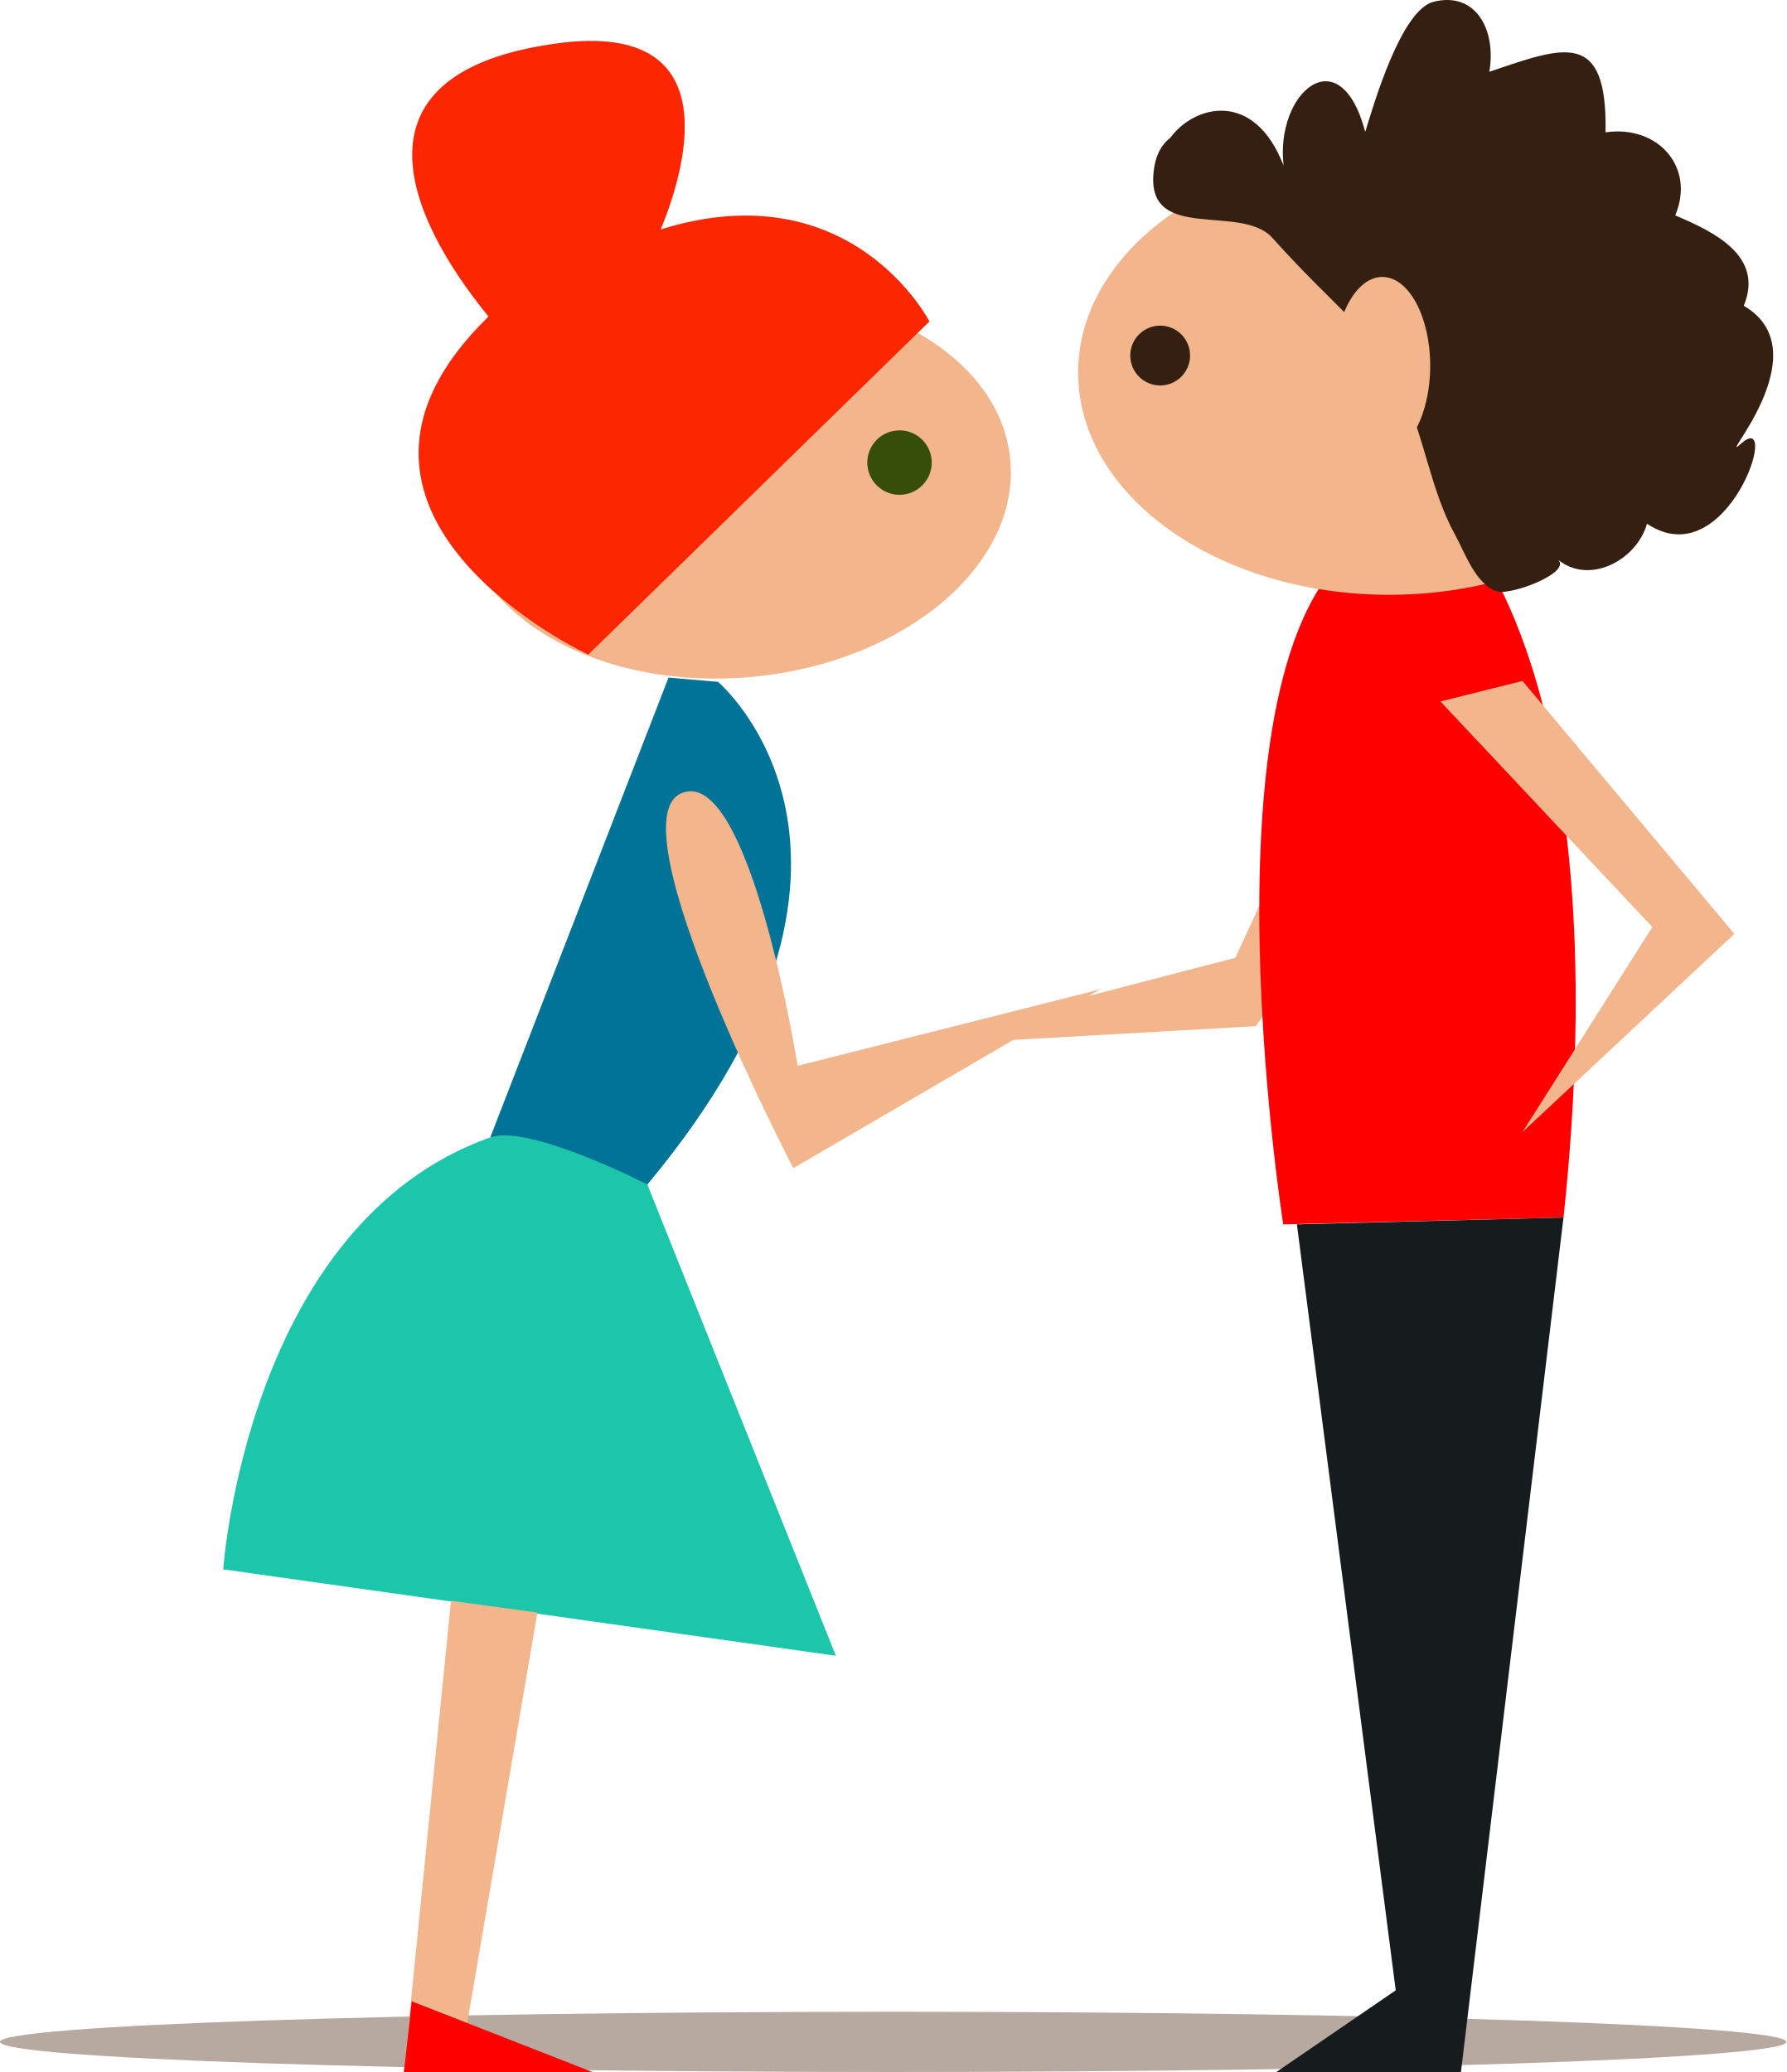
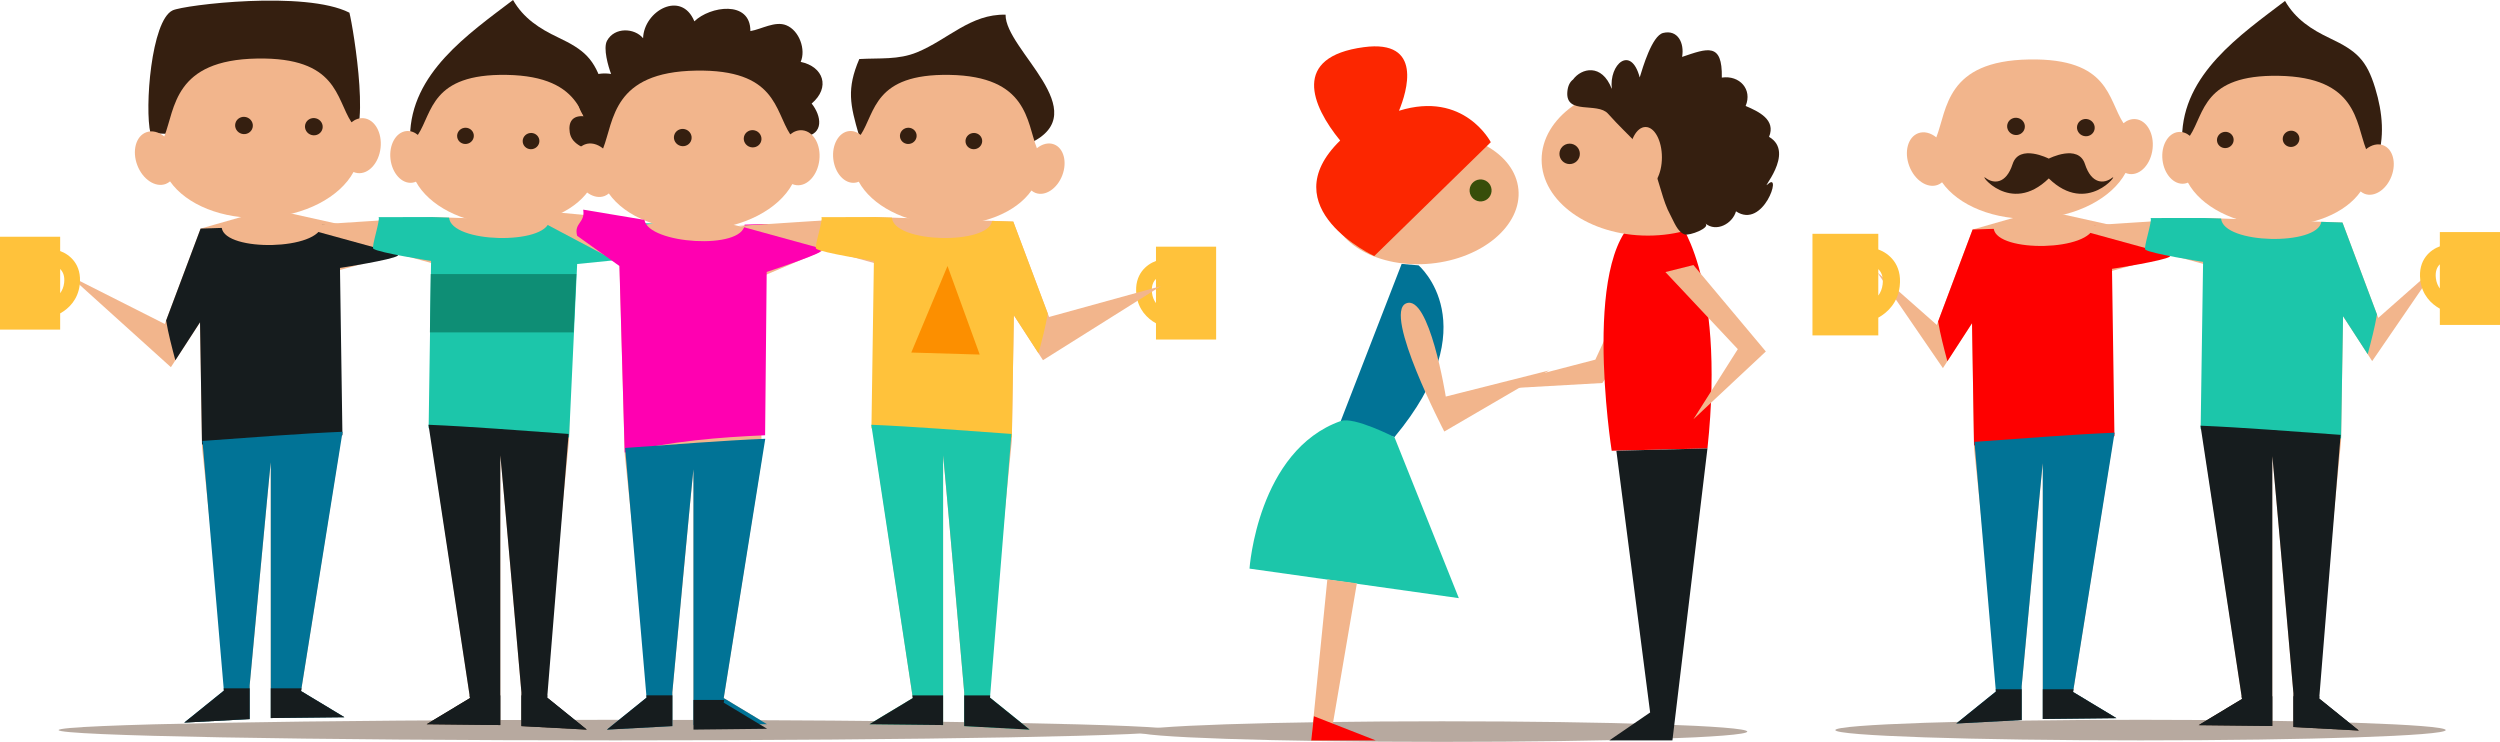
- <svg xmlns="http://www.w3.org/2000/svg" width="51.162mm" height="59.347mm" viewBox="0 0 181.281 210.283" id="svg37088" version="1.1">
+ <svg xmlns="http://www.w3.org/2000/svg" width="209.554mm" height="62.185mm" viewBox="0 0 742.515 220.34" id="svg37088" version="1.1">
  <defs id="defs37090">
    <clipPath id="clipPath37652" clipPathUnits="userSpaceOnUse">
      <path id="path37654" d="M 0,800 800,800 800,0 0,0 0,800 Z" />
    </clipPath>
    <clipPath id="clipPath37764" clipPathUnits="userSpaceOnUse">
      <path id="path37766" d="M 0,800 800,800 800,0 0,0 0,800 Z" />
    </clipPath>
+     <clipPath clipPathUnits="userSpaceOnUse" id="clipPath37652-9">
+       <path d="M 0,800 800,800 800,0 0,0 0,800 Z" id="path37654-5" />
+     </clipPath>
+     <clipPath clipPathUnits="userSpaceOnUse" id="clipPath37764-1">
+       <path d="M 0,800 800,800 800,0 0,0 0,800 Z" id="path37766-4" />
+     </clipPath>
+     <clipPath clipPathUnits="userSpaceOnUse" id="clipPath37652-5">
+       <path d="M 0,800 800,800 800,0 0,0 0,800 Z" id="path37654-2" />
+     </clipPath>
+     <clipPath clipPathUnits="userSpaceOnUse" id="clipPath37764-8">
+       <path d="M 0,800 800,800 800,0 0,0 0,800 Z" id="path37766-1" />
+     </clipPath>
  </defs>
-   <g id="layer1" transform="translate(53.03756,-408.6688)">
+   <g id="layer1" transform="translate(390.7027,-398.6114)">
    <g id="g38448" transform="matrix(1.25,0,0,-1.25,128.2437,615.8949)">
      <path d="m 0,0 c 0,-1.351 -32.466,-2.445 -72.515,-2.445 -40.048,0 -72.51,1.094 -72.51,2.445 0,1.351 32.462,2.445 72.51,2.445 C -32.466,2.445 0,1.351 0,0" style="fill:#b7a99f;fill-opacity:1;fill-rule:nonzero;stroke:none" id="path38450" />
    </g>
-     <g id="g38480" transform="matrix(1.25,0,0,-1.25,92.44782,487.1431)">
-       <path d="m 0,0 -14.43,-20.535 -29.415,-1.664 27.75,7.214 L -6.104,6.66 0,0 Z" style="fill:#f2b58c;fill-opacity:1;fill-rule:nonzero;stroke:none" id="path38482" />
-     </g>
-     <g id="g38484" transform="matrix(1.25,0,0,-1.25,96.26382,463.5561)">
-       <path d="m 0,0 c 0,0 11.933,-13.319 7.492,-54.943 l -22.754,-0.555 c 0,0 -7.769,49.393 7.77,56.053 L 0,0 Z" style="fill:#fe0000;fill-opacity:1;fill-rule:nonzero;stroke:none" id="path38486" />
-     </g>
-     <g id="g38488" transform="matrix(1.25,0,0,-1.25,88.60269,610.663)">
-       <path d="m 0,0 -8.023,62.188 21.644,0.554 -8.325,-69.373 -4.441,0 -10.543,0 L 0,0 Z" style="fill:#161c1e;fill-opacity:1;fill-rule:nonzero;stroke:none" id="path38490" />
-     </g>
-     <g id="g38492" transform="matrix(1.25,0,0,-1.25,93.13994,479.8586)">
-       <path d="M 0,0 6.66,1.665 23.863,-18.87 6.66,-34.964 17.204,-18.314 0,0 Z" style="fill:#f2b58c;fill-opacity:1;fill-rule:nonzero;stroke:none" id="path38494" />
-     </g>
-     <g id="g38496" transform="matrix(1.25,0,0,-1.25,56.37369,446.4863)">
-       <path d="m 0,0 c 0,-9.962 11.306,-18.037 25.252,-18.037 13.946,0 25.252,8.075 25.252,18.037 0,9.961 -11.306,18.037 -25.252,18.037 C 11.306,18.037 0,9.961 0,0" style="fill:#f2b58c;fill-opacity:1;fill-rule:nonzero;stroke:none" id="path38498" />
-     </g>
-     <g id="g38500" transform="matrix(1.25,0,0,-1.25,61.66419,444.7523)">
-       <path d="m 0,0 c 0,-1.341 1.087,-2.428 2.428,-2.428 1.341,0 2.427,1.087 2.427,2.428 0,1.341 -1.086,2.428 -2.427,2.428 C 1.087,2.428 0,1.341 0,0" style="fill:#351f10;fill-opacity:1;fill-rule:nonzero;stroke:none" id="path38502" />
-     </g>
-     <g id="g38504" transform="matrix(1.25,0,0,-1.25,123.9237,439.7011)">
-       <path d="m 0,0 c 1.671,4.056 -2.418,5.996 -5.563,7.339 1.657,3.942 -1.442,7.364 -5.66,6.742 0.16,8.423 -3.391,6.961 -9.436,4.916 0.581,3.312 -1.036,6.544 -4.51,5.69 -2.658,-0.654 -4.877,-8.354 -5.563,-10.568 -2.064,7.795 -7.345,3.138 -6.622,-2.758 -2.387,6.213 -7.265,4.941 -9.212,2.265 -0.747,-0.561 -1.255,-1.514 -1.366,-2.971 -0.417,-5.516 7.155,-2.342 9.66,-5.14 5.321,-5.948 8.33,-7.635 10.625,-12.538 1.744,-3.727 2.234,-8.004 4.238,-11.626 0.771,-1.394 1.637,-3.973 3.368,-4.532 1.145,-0.37 6.171,1.562 4.929,2.59 2.57,-2.127 6.422,-0.061 7.257,2.896 6.537,-4.383 10.978,9.492 7.642,6.508 C -2.485,-13.22 6.452,-3.763 0,0" style="fill:#351f10;fill-opacity:1;fill-rule:nonzero;stroke:none" id="path38506" />
-     </g>
-     <g id="g38508" transform="matrix(1.25,0,0,-1.25,82.38932,445.7923)">
-       <path d="M 0,0 C 0,-3.984 1.739,-7.215 3.884,-7.215 6.03,-7.215 7.77,-3.984 7.77,0 7.77,3.984 6.03,7.214 3.884,7.214 1.739,7.214 0,3.984 0,0" style="fill:#f2b58c;fill-opacity:1;fill-rule:nonzero;stroke:none" id="path38510" />
-     </g>
-     <g id="g38626" transform="matrix(-1.25,0,0,-1.25,49.47993,455.2673)">
-       <path d="m 0,0 c -0.839,-8.547 8.476,-16.454 20.804,-17.662 12.327,-1.207 23,4.742 23.837,13.29 C 45.478,4.174 36.164,12.081 23.836,13.29 11.508,14.498 0.838,8.549 0,0" style="fill:#f2b58c;fill-opacity:1;fill-rule:nonzero;stroke:none" id="path38628" />
-     </g>
-     <g id="g38630" transform="matrix(-1.25,0,0,-1.25,41.50193,455.2978)" style="fill:#374e0a;fill-opacity:1">
-       <path d="M 0,0 C -0.141,-1.437 0.912,-2.717 2.347,-2.858 3.789,-2.999 5.067,-1.947 5.208,-0.51 5.349,0.929 4.299,2.209 2.859,2.35 1.422,2.491 0.141,1.439 0,0" style="fill:#374e0a;fill-opacity:1;fill-rule:nonzero;stroke:none" id="path38632" />
-     </g>
-     <g id="g38634" transform="matrix(-1.25,0,0,-1.25,-3.46207,440.7922)" style="fill:#fc2600;fill-opacity:1">
-       <path d="M 0,0 C 6.826,8.346 11.564,19.898 -5.639,22.186 -19.8,24.066 -15.829,11.559 -13.98,7.072 -29.482,11.903 -35.795,-0.399 -35.795,-0.399 L -8.098,-27.45 c 0,0 24.553,11.416 8.098,27.45" style="fill:#fc2600;fill-opacity:1;fill-rule:nonzero;stroke:none" id="path38636" />
-     </g>
-     <g id="g38638" transform="matrix(-1.25,0,0,-1.25,19.83143,477.8698)">
-       <path d="M 0,0 C 0,0 -16.58,-14.028 5.739,-40.811 L 18.492,-36.984 4.022,0.346 0,0 Z" style="fill:#017396;fill-opacity:1;fill-rule:nonzero;stroke:none" id="path38640" />
-     </g>
-     <g id="g38642" transform="matrix(-1.25,0,0,-1.25,-3.28382,524.1003)">
-       <path d="m 0,0 c -3.137,1.112 -12.753,-3.826 -12.753,-3.826 l -15.304,-38.26 49.738,7.016 c 0,0 -1.913,28.056 -21.681,35.07" style="fill:#1cc6aa;fill-opacity:1;fill-rule:nonzero;stroke:none" id="path38644" />
-     </g>
-     <g id="g38646" transform="matrix(-1.025201,-0.7151661,0.7151661,-1.025201,58.58803,509.0825)">
-       <path d="m 0,0 12.116,-26.145 c 0,0 28.056,14.667 24.868,19.768 C 33.796,-1.276 16.58,-19.13 16.58,-19.13 L 0,0 Z" style="fill:#f2b58c;fill-opacity:1;fill-rule:nonzero;stroke:none" id="path38648" />
-     </g>
-     <g id="g38650" transform="matrix(-1.25,0,0,-1.25,1.49893,572.3229)">
-       <path d="m 0,0 6.377,-37.303 4.463,0 L 7.014,0.956 0,0 Z" style="fill:#f2b58c;fill-opacity:1;fill-rule:nonzero;stroke:none" id="path38652" />
-     </g>
-     <g id="g38654" transform="matrix(-1.25,0,0,-1.25,-12.05094,618.9515)">
-       <path d="M 0,0 -15.304,0 -0.637,5.738 0,0 Z" style="fill:#fe0000;fill-opacity:1;fill-rule:nonzero;stroke:none" id="path38656" />
+     <g id="g19417">
+       <g transform="translate(10.79292,-0.4442509)" id="g18582">
+         <g id="g38480" transform="matrix(1.25,0,0,-1.25,92.44782,487.1431)">
+           <path d="m 0,0 -14.43,-20.535 -29.415,-1.664 27.75,7.214 L -6.104,6.66 0,0 Z" style="fill:#f2b58c;fill-opacity:1;fill-rule:nonzero;stroke:none" id="path38482" />
+         </g>
+         <g id="g38484" transform="matrix(1.25,0,0,-1.25,96.26382,463.5561)">
+           <path d="m 0,0 c 0,0 11.933,-13.319 7.492,-54.943 l -22.754,-0.555 c 0,0 -7.769,49.393 7.77,56.053 L 0,0 Z" style="fill:#fe0000;fill-opacity:1;fill-rule:nonzero;stroke:none" id="path38486" />
+         </g>
+         <g id="g38488" transform="matrix(1.25,0,0,-1.25,88.60269,610.663)">
+           <path d="m 0,0 -8.023,62.188 21.644,0.554 -8.325,-69.373 -4.441,0 -10.543,0 L 0,0 Z" style="fill:#161c1e;fill-opacity:1;fill-rule:nonzero;stroke:none" id="path38490" />
+         </g>
+         <g id="g38492" transform="matrix(1.25,0,0,-1.25,93.13994,479.8586)">
+           <path d="M 0,0 6.66,1.665 23.863,-18.87 6.66,-34.964 17.204,-18.314 0,0 Z" style="fill:#f2b58c;fill-opacity:1;fill-rule:nonzero;stroke:none" id="path38494" />
+         </g>
+         <g id="g38496" transform="matrix(1.25,0,0,-1.25,56.37369,446.4863)">
+           <path d="m 0,0 c 0,-9.962 11.306,-18.037 25.252,-18.037 13.946,0 25.252,8.075 25.252,18.037 0,9.961 -11.306,18.037 -25.252,18.037 C 11.306,18.037 0,9.961 0,0" style="fill:#f2b58c;fill-opacity:1;fill-rule:nonzero;stroke:none" id="path38498" />
+         </g>
+         <g id="g38500" transform="matrix(1.25,0,0,-1.25,61.66419,444.7523)">
+           <path d="m 0,0 c 0,-1.341 1.087,-2.428 2.428,-2.428 1.341,0 2.427,1.087 2.427,2.428 0,1.341 -1.086,2.428 -2.427,2.428 C 1.087,2.428 0,1.341 0,0" style="fill:#351f10;fill-opacity:1;fill-rule:nonzero;stroke:none" id="path38502" />
+         </g>
+         <g id="g38504" transform="matrix(1.25,0,0,-1.25,123.9237,439.7011)">
+           <path d="m 0,0 c 1.671,4.056 -2.418,5.996 -5.563,7.339 1.657,3.942 -1.442,7.364 -5.66,6.742 0.16,8.423 -3.391,6.961 -9.436,4.916 0.581,3.312 -1.036,6.544 -4.51,5.69 -2.658,-0.654 -4.877,-8.354 -5.563,-10.568 -2.064,7.795 -7.345,3.138 -6.622,-2.758 -2.387,6.213 -7.265,4.941 -9.212,2.265 -0.747,-0.561 -1.255,-1.514 -1.366,-2.971 -0.417,-5.516 7.155,-2.342 9.66,-5.14 5.321,-5.948 8.33,-7.635 10.625,-12.538 1.744,-3.727 2.234,-8.004 4.238,-11.626 0.771,-1.394 1.637,-3.973 3.368,-4.532 1.145,-0.37 6.171,1.562 4.929,2.59 2.57,-2.127 6.422,-0.061 7.257,2.896 6.537,-4.383 10.978,9.492 7.642,6.508 C -2.485,-13.22 6.452,-3.763 0,0" style="fill:#351f10;fill-opacity:1;fill-rule:nonzero;stroke:none" id="path38506" />
+         </g>
+         <g id="g38508" transform="matrix(1.25,0,0,-1.25,82.38932,445.7923)">
+           <path d="M 0,0 C 0,-3.984 1.739,-7.215 3.884,-7.215 6.03,-7.215 7.77,-3.984 7.77,0 7.77,3.984 6.03,7.214 3.884,7.214 1.739,7.214 0,3.984 0,0" style="fill:#f2b58c;fill-opacity:1;fill-rule:nonzero;stroke:none" id="path38510" />
+         </g>
+         <g id="g38626" transform="matrix(-1.25,0,0,-1.25,49.47993,455.2673)">
+           <path d="m 0,0 c -0.839,-8.547 8.476,-16.454 20.804,-17.662 12.327,-1.207 23,4.742 23.837,13.29 C 45.478,4.174 36.164,12.081 23.836,13.29 11.508,14.498 0.838,8.549 0,0" style="fill:#f2b58c;fill-opacity:1;fill-rule:nonzero;stroke:none" id="path38628" />
+         </g>
+         <g id="g38630" transform="matrix(-1.25,0,0,-1.25,41.50193,455.2978)" style="fill:#374e0a;fill-opacity:1">
+           <path d="M 0,0 C -0.141,-1.437 0.912,-2.717 2.347,-2.858 3.789,-2.999 5.067,-1.947 5.208,-0.51 5.349,0.929 4.299,2.209 2.859,2.35 1.422,2.491 0.141,1.439 0,0" style="fill:#374e0a;fill-opacity:1;fill-rule:nonzero;stroke:none" id="path38632" />
+         </g>
+         <g id="g38634" transform="matrix(-1.25,0,0,-1.25,-3.46207,440.7922)" style="fill:#fc2600;fill-opacity:1">
+           <path d="M 0,0 C 6.826,8.346 11.564,19.898 -5.639,22.186 -19.8,24.066 -15.829,11.559 -13.98,7.072 -29.482,11.903 -35.795,-0.399 -35.795,-0.399 L -8.098,-27.45 c 0,0 24.553,11.416 8.098,27.45" style="fill:#fc2600;fill-opacity:1;fill-rule:nonzero;stroke:none" id="path38636" />
+         </g>
+         <g id="g38638" transform="matrix(-1.25,0,0,-1.25,19.83143,477.8698)">
+           <path d="M 0,0 C 0,0 -16.58,-14.028 5.739,-40.811 L 18.492,-36.984 4.022,0.346 0,0 Z" style="fill:#017396;fill-opacity:1;fill-rule:nonzero;stroke:none" id="path38640" />
+         </g>
+         <g id="g38642" transform="matrix(-1.25,0,0,-1.25,-3.28382,524.1003)">
+           <path d="m 0,0 c -3.137,1.112 -12.753,-3.826 -12.753,-3.826 l -15.304,-38.26 49.738,7.016 c 0,0 -1.913,28.056 -21.681,35.07" style="fill:#1cc6aa;fill-opacity:1;fill-rule:nonzero;stroke:none" id="path38644" />
+         </g>
+         <g id="g38646" transform="matrix(-1.025201,-0.7151661,0.7151661,-1.025201,58.58803,509.0825)">
+           <path d="m 0,0 12.116,-26.145 c 0,0 28.056,14.667 24.868,19.768 C 33.796,-1.276 16.58,-19.13 16.58,-19.13 L 0,0 Z" style="fill:#f2b58c;fill-opacity:1;fill-rule:nonzero;stroke:none" id="path38648" />
+         </g>
+         <g id="g38650" transform="matrix(-1.25,0,0,-1.25,1.49893,572.3229)">
+           <path d="m 0,0 6.377,-37.303 4.463,0 L 7.014,0.956 0,0 Z" style="fill:#f2b58c;fill-opacity:1;fill-rule:nonzero;stroke:none" id="path38652" />
+         </g>
+         <g id="g38654" transform="matrix(-1.25,0,0,-1.25,-12.05094,618.9515)">
+           <path d="M 0,0 -15.304,0 -0.637,5.738 0,0 Z" style="fill:#fe0000;fill-opacity:1;fill-rule:nonzero;stroke:none" id="path38656" />
+         </g>
+       </g>
+       <g id="layer1-9" transform="translate(51.33748,-0.4437509)">
+         <g id="g38284" transform="matrix(1.25,0,0,-1.25,-99.88869,486.0316)">
+           <path d="m 0,0 c -0.198,1.68 0.312,2.693 0.945,3.304 l 0,-5.745 C 0.481,-1.814 0.12,-1.019 0,0 m 0.945,10.967 0,-3.391 C -1.28,6.773 -4.274,4.415 -3.703,-0.437 c 0.415,-3.527 2.575,-5.655 4.648,-6.802 l 0,-3.854 14.293,0 0,22.06 -14.293,0 z" style="fill:#ffc23b;fill-opacity:1;fill-rule:nonzero;stroke:none" id="path38286" />
+         </g>
+         <g id="g38292" transform="matrix(1.25,0,0,-1.25,-93.89618,615.8949)">
+           <path d="m 0,0 c 0,-1.351 -59.229,-2.445 -132.297,-2.445 -73.062,0 -132.289,1.094 -132.289,2.445 0,1.35 59.227,2.444 132.289,2.444 C -59.229,2.444 0,1.35 0,0" style="fill:#b7a99f;fill-opacity:1;fill-rule:nonzero;stroke:none" id="path38294" />
+         </g>
+         <g id="g38296" transform="matrix(1.25,0,0,-1.25,-338.2614,402.8267)">
+           <path d="m 0,0 c -10.45,5.333 -39.259,1.857 -42.013,0.549 -5.083,-2.412 -6.674,-23.269 -5.262,-29.171 l 46.389,-1.913 C 5.676,-32.21 0.928,-3.598 0,0" style="fill:#351f10;fill-opacity:1;fill-rule:nonzero;stroke:none" id="path38298" />
+         </g>
+         <g id="g38300" transform="matrix(1.25,0,0,-1.25,-329.0084,442.9823)">
+           <path d="M 0,0 C 0.406,3.602 -1.375,6.757 -3.974,7.049 -5.021,7.167 -6.041,6.797 -6.912,6.084 -10.653,11.765 -10.211,21.55 -29.301,21.233 -49.165,20.906 -48.774,9.38 -51.386,2.722 c -1.344,1.087 -2.929,1.508 -4.323,0.976 -2.445,-0.931 -3.382,-4.432 -2.09,-7.816 1.291,-3.386 4.319,-5.375 6.764,-4.443 0.376,0.143 0.711,0.354 1.013,0.608 3.848,-5.507 12.414,-9.099 22.18,-8.649 9.897,0.456 18.174,4.926 21.415,10.876 0.312,-0.132 0.639,-0.224 0.983,-0.263 C -2.842,-6.281 -0.408,-3.6 0,0" style="fill:#f2b58c;fill-opacity:1;fill-rule:nonzero;stroke:none" id="path38302" />
+         </g>
+         <g id="g38304" transform="matrix(1.25,0,0,-1.25,-367.0236,436.9972)">
+           <path d="M 0,0 C -0.29,-1.094 -1.438,-1.741 -2.563,-1.442 -3.69,-1.144 -4.37,-0.014 -4.081,1.079 -3.792,2.174 -2.642,2.82 -1.515,2.522 -0.391,2.224 0.291,1.095 0,0" style="fill:#351f10;fill-opacity:1;fill-rule:nonzero;stroke:none" id="path38306" />
+         </g>
+         <g id="g38308" transform="matrix(1.25,0,0,-1.25,-346.2783,437.358)">
+           <path d="m 0,0 c -0.29,-1.094 -1.438,-1.739 -2.565,-1.441 -1.126,0.296 -1.805,1.427 -1.516,2.52 0.289,1.095 1.44,1.74 2.566,1.442 C -0.39,2.224 0.29,1.095 0,0" style="fill:#351f10;fill-opacity:1;fill-rule:nonzero;stroke:none" id="path38310" />
+         </g>
+         <g id="g38312" transform="matrix(1.25,0,0,-1.25,-342.6236,479.6706)">
+           <path d="m 0,0 33.299,9.158 -32.367,2.092 -16.328,3.626 -16.473,-4.7 -8.506,-22.662 -22.541,11.384 23.988,-21.652 6.921,10.678 0.482,-29.808 6.018,-57.72 -10.246,-7.599 15.54,0.833 0,8.037 c 0,0 5.019,53.955 5.019,52.926 l 0,-60.713 17.497,0.196 -10.308,6.214 9.078,57.226 L 0,0 Z" style="fill:#f2b58c;fill-opacity:1;fill-rule:nonzero;stroke:none" id="path38314" />
+         </g>
+         <g id="g38316" transform="matrix(1.25,0,0,-1.25,-341.4584,465.6081)">
+           <path d="M 0,0 -3.961,-0.131 C -4.46,-6.243 -26.917,-6.656 -27.778,-0.91 l -5.023,-0.164 -8.198,-21.842 c 0.536,-3.195 1.372,-6.322 2.2,-9.451 l 5.86,9.041 0.47,-29.046 c 10.844,0.776 22.516,1.739 33.367,2.192 l -0.582,39.763 c 0,0 12.509,1.931 13.736,2.913 0.482,0.386 -1.781,7.097 -1.249,7.493 L 0,0 Z" style="fill:#161c1e;fill-opacity:1;fill-rule:nonzero;stroke:none" id="path38318" />
+         </g>
+         <g id="g38320" transform="matrix(1.25,0,0,-1.25,-340.2921,527.2915)">
+           <path d="m 0,0 c -9.997,-0.417 -21.647,-1.347 -33.297,-2.18 l 5.093,-59.327 -9.415,-7.599 15.54,0.833 0,8.037 c 0,0 5.02,53.955 5.02,52.925 l 0,-60.712 17.497,0.196 L -9.87,-61.613 0,0 Z" style="fill:#017396;fill-opacity:1;fill-rule:nonzero;stroke:none" id="path38322" />
+         </g>
+         <g id="g38324" transform="matrix(1.25,0,0,-1.25,-375.6057,603.5)">
+           <path d="M 0,0 0.047,-0.54 -9.368,-8.14 6.172,-7.307 6.172,0 0,0 Z" style="fill:#161c1e;fill-opacity:1;fill-rule:nonzero;stroke:none" id="path38326" />
+         </g>
+         <g id="g38328" transform="matrix(1.25,0,0,-1.25,-352.5003,603.5)">
+           <path d="m 0,0 -7.292,0 0,-7.057 L 10.205,-6.86 -0.104,-0.646 0,0 Z" style="fill:#161c1e;fill-opacity:1;fill-rule:nonzero;stroke:none" id="path38330" />
+         </g>
+         <g id="g38332" transform="matrix(1.25,0,0,-1.25,-262.8915,424.9465)">
+           <path d="m 0,0 c -2.047,6.732 -4.438,8.853 -10.739,11.835 -4.431,2.099 -8.198,4.548 -10.681,8.878 C -32.055,12.622 -45.741,3.294 -45.888,-11.729 L 0.314,-17.556 C 2.337,-11.765 1.785,-5.871 0,0" style="fill:#351f10;fill-opacity:1;fill-rule:nonzero;stroke:none" id="path38334" />
+         </g>
+         <g id="g38336" transform="matrix(1.25,0,0,-1.25,-326.0672,446.2818)">
+           <path d="M 0,0 C -0.381,3.39 1.294,6.361 3.742,6.636 4.728,6.746 5.687,6.398 6.508,5.727 10.029,11.074 9.613,20.286 27.583,19.989 46.285,19.68 45.917,8.829 48.376,2.562 c 1.265,1.023 2.757,1.421 4.069,0.918 2.302,-0.877 3.184,-4.171 1.968,-7.357 -1.215,-3.188 -4.066,-5.06 -6.37,-4.182 -0.352,0.134 -0.668,0.332 -0.953,0.572 C 43.468,-12.672 35.406,-16.054 26.21,-15.63 16.894,-15.201 9.103,-10.992 6.051,-5.391 5.758,-5.516 5.449,-5.602 5.126,-5.639 2.677,-5.913 0.385,-3.39 0,0" style="fill:#f2b58c;fill-opacity:1;fill-rule:nonzero;stroke:none" id="path38338" />
+         </g>
+         <g id="g38340" transform="matrix(1.25,0,0,-1.25,-286.7709,441.3594)">
+           <path d="M 0,0 C 0.171,-1.05 1.188,-1.762 2.27,-1.584 3.353,-1.407 4.094,-0.411 3.922,0.64 3.75,1.692 2.731,2.402 1.649,2.226 0.567,2.049 -0.173,1.053 0,0" style="fill:#351f10;fill-opacity:1;fill-rule:nonzero;stroke:none" id="path38342" />
+         </g>
+         <g id="g38344" transform="matrix(1.25,0,0,-1.25,-306.2436,439.8067)">
+           <path d="M 0,0 C 0.172,-1.052 1.19,-1.762 2.272,-1.584 3.354,-1.408 4.094,-0.411 3.923,0.639 3.751,1.692 2.733,2.401 1.65,2.224 0.569,2.048 -0.171,1.052 0,0" style="fill:#351f10;fill-opacity:1;fill-rule:nonzero;stroke:none" id="path38346" />
+         </g>
+         <g id="g38348" transform="matrix(1.25,0,0,-1.25,-312.4459,477.5898)">
+           <path d="m 0,0 -33.3,9.158 32.368,2.092 32.799,-1.074 0.139,-22.252 -0.482,-29.808 -6.018,-61.05 10.247,-7.599 -15.54,0.834 0,8.036 c 0,0 -5.019,57.286 -5.019,56.256 l 0,-64.042 -17.499,0.197 10.308,6.212 -9.077,60.557 L 0,0 Z" style="fill:#f2b58c;fill-opacity:1;fill-rule:nonzero;stroke:none" id="path38350" />
+         </g>
+         <g id="g38352" transform="matrix(1.25,0,0,-1.25,-313.611,463.5273)">
+           <path d="m 0,0 3.96,-0.13 c 0.499,-6.112 22.957,-6.526 23.818,-0.78 l 5.021,-0.164 22.637,-0.508 C 54.9,-4.777 54.351,-6.106 53.523,-9.234 l -19.13,-1.913 -1.925,-41.225 c -10.843,0.776 -22.515,1.74 -33.367,2.193 l 0.581,39.762 c 0,0 -12.509,1.932 -13.735,2.914 -0.482,0.385 1.781,7.096 1.249,7.492 L 0,0 Z" style="fill:#1cc6aa;fill-opacity:1;fill-rule:nonzero;stroke:none" id="path38354" />
+         </g>
+         <g id="g38356" transform="matrix(1.25,0,0,-1.25,-314.7787,525.2107)">
+           <path d="m 0,0 c 9.996,-0.416 21.648,-1.347 33.298,-2.18 l -5.092,-62.657 9.413,-7.599 -15.54,0.834 0,8.036 c 0,0 -5.018,57.285 -5.018,56.256 l 0,-64.042 -17.5,0.196 10.308,6.213 L 0,0 Z" style="fill:#161c1e;fill-opacity:1;fill-rule:nonzero;stroke:none" id="path38358" />
+         </g>
+         <g id="g38360" transform="matrix(1.25,0,0,-1.25,-279.4649,605.5836)">
+           <path d="M 0,0 -0.045,-0.539 9.368,-8.138 -6.172,-7.304 -6.172,0 0,0 Z" style="fill:#161c1e;fill-opacity:1;fill-rule:nonzero;stroke:none" id="path38362" />
+         </g>
+         <g id="g38364" transform="matrix(1.25,0,0,-1.25,-302.5704,605.5836)">
+           <path d="m 0,0 7.294,0 0,-7.054 -17.5,0.197 L 0.103,-0.645 0,0 Z" style="fill:#161c1e;fill-opacity:1;fill-rule:nonzero;stroke:none" id="path38366" />
+         </g>
+         <g id="g38368" transform="matrix(1.25,0,0,-1.25,-271.6805,497.7865)">
+           <path d="m 0,0 0.647,13.869 -34.583,0 L -34.139,0 0,0 Z" style="fill:#0e8e75;fill-opacity:1;fill-rule:nonzero;stroke:none" id="path38370" />
+         </g>
+         <g id="g38372" transform="matrix(1.25,0,0,-1.25,-204.2343,417.4342)">
+           <path d="M 0,0 C 1.274,2.854 -0.287,7.445 -3.429,8.707 -6.081,9.77 -9.262,7.78 -11.948,7.314 c 0.031,7.436 -9.645,5.914 -13.313,2.319 -3.082,7.487 -11.985,2.498 -12.183,-4.013 -2.022,2.457 -6.767,2.705 -8.563,-0.586 -0.983,-1.806 0.299,-6.152 0.957,-7.905 -6.562,1.034 -10.195,-4.659 -6.472,-10.049 -2.702,0.236 -3.733,-1.371 -3.346,-3.855 0.475,-3.06 3.906,-3.744 6.235,-5.043 -5.761,-0.033 -1.662,-5.527 1.865,-6.013 l 33.15,-3.192 c 0.469,-0.419 10.295,-1.496 7.887,3.2 5.621,-3.417 13.73,8.667 6.514,10.01 4.865,0.619 4.152,4.998 1.827,7.913 C 7.121,-6.069 5.419,-1.133 0,0" style="fill:#351f10;fill-opacity:1;fill-rule:nonzero;stroke:none" id="path38374" />
+         </g>
+         <g id="g38376" transform="matrix(1.25,0,0,-1.25,-198.6862,446.5693)">
+           <path d="M 0,0 C 0.406,3.602 -1.375,6.757 -3.975,7.05 -5.021,7.167 -6.04,6.797 -6.912,6.084 -10.653,11.765 -10.211,21.55 -29.301,21.233 -49.165,20.907 -48.774,9.38 -51.386,2.722 c -1.344,1.087 -2.929,1.508 -4.323,0.976 -2.445,-0.931 -3.382,-4.432 -2.09,-7.816 1.29,-3.386 4.319,-5.375 6.764,-4.443 0.376,0.144 0.711,0.354 1.013,0.608 3.848,-5.507 12.414,-9.099 22.18,-8.649 9.897,0.456 18.174,4.926 21.415,10.876 0.312,-0.132 0.639,-0.224 0.983,-0.263 C -2.842,-6.281 -0.408,-3.6 0,0" style="fill:#f2b58c;fill-opacity:1;fill-rule:nonzero;stroke:none" id="path38378" />
+         </g>
+         <g id="g38380" transform="matrix(1.25,0,0,-1.25,-236.7013,440.5842)">
+           <path d="m 0,0 c -0.29,-1.094 -1.438,-1.741 -2.563,-1.442 -1.126,0.299 -1.807,1.428 -1.518,2.521 0.289,1.096 1.439,1.741 2.565,1.443 C -0.391,2.224 0.291,1.095 0,0" style="fill:#351f10;fill-opacity:1;fill-rule:nonzero;stroke:none" id="path38382" />
+         </g>
+         <g id="g38384" transform="matrix(1.25,0,0,-1.25,-215.9554,440.945)">
+           <path d="m 0,0 c -0.29,-1.094 -1.438,-1.739 -2.565,-1.441 -1.126,0.297 -1.806,1.427 -1.516,2.52 0.288,1.096 1.439,1.74 2.565,1.442 C -0.391,2.224 0.289,1.095 0,0" style="fill:#351f10;fill-opacity:1;fill-rule:nonzero;stroke:none" id="path38386" />
+         </g>
+         <g id="g38388" transform="matrix(1.25,0,0,-1.25,-217.0834,481.7506)">
+           <path d="M 0,0 32.255,13.723 0.932,11.25 l -16.328,3.626 -11.173,-2.109 -13.376,2.203 -17.232,1.623 24.391,-12.913 1.261,-45.564 6.018,-57.72 -10.247,-7.6 15.54,0.834 0,8.036 c 0,0 5.02,53.955 5.02,52.926 l 0,-60.712 17.497,0.196 -10.308,6.213 9.078,57.227 L 0,0 Z" style="fill:#f2b58c;fill-opacity:1;fill-rule:nonzero;stroke:none" id="path38390" />
+         </g>
+         <g id="g38392" transform="matrix(1.25,0,0,-1.25,-215.9188,465.6081)" style="fill:#ff00b1;fill-opacity:1">
+           <path d="M 0,0 -3.961,-0.131 C -4.46,-6.243 -26.917,-4.743 -27.778,1.003 L -42.326,3.43 c 0.536,-3.195 -2.263,-3.089 -1.435,-6.217 l 10.043,-7.174 1.249,-44.323 c 10.845,2.688 22.516,3.651 33.366,4.104 l 0.375,38.806 c 0,0 11.553,3.845 12.781,4.826 0.481,0.387 -1.782,6.141 -1.249,6.537 L 0,0 Z" style="fill:#ff00b1;fill-opacity:1;fill-rule:nonzero;stroke:none" id="path38394" />
+         </g>
+         <g id="g38396" transform="matrix(1.25,0,0,-1.25,-214.7518,529.3721)">
+           <path d="m 0,0 c -9.997,-0.417 -21.647,-1.347 -33.297,-2.18 l 5.093,-59.327 -9.415,-7.6 15.54,0.834 0,8.036 c 0,0 5.019,53.954 5.019,52.925 l 0,-60.711 17.497,0.196 L -9.87,-61.614 0,0 Z" style="fill:#017396;fill-opacity:1;fill-rule:nonzero;stroke:none" id="path38398" />
+         </g>
+         <g id="g38400" transform="matrix(1.25,0,0,-1.25,-250.0656,605.5812)">
+           <path d="M 0,0 0.047,-0.54 -9.368,-8.14 6.172,-7.306 6.172,0 0,0 Z" style="fill:#161c1e;fill-opacity:1;fill-rule:nonzero;stroke:none" id="path38402" />
+         </g>
+         <g id="g38404" transform="matrix(1.25,0,0,-1.25,-226.96,606.9349)">
+           <path d="m 0,0 -7.293,0 0,-7.057 L 10.204,-6.86 -0.104,-0.646 0,0 Z" style="fill:#161c1e;fill-opacity:1;fill-rule:nonzero;stroke:none" id="path38406" />
+         </g>
+         <g id="g38408" transform="matrix(1.25,0,0,-1.25,-186.9272,439.2018)">
+           <path d="m 0,0 c -2.092,7.185 -2.969,10.994 0.083,18.09 4.882,0.286 9.269,-0.234 13.752,1.615 7.342,3.027 12.682,9.122 21.006,8.925 C 34.717,20.268 56.432,5.539 40.65,-1.913" style="fill:#351f10;fill-opacity:1;fill-rule:nonzero;stroke:none" id="path38410" />
+         </g>
+         <g id="g38412" transform="matrix(1.25,0,0,-1.25,-194.5492,446.2818)">
+           <path d="M 0,0 C -0.381,3.39 1.295,6.361 3.742,6.636 4.728,6.746 5.687,6.398 6.508,5.727 10.029,11.074 9.613,20.286 27.583,19.989 46.284,19.68 45.917,8.829 48.376,2.562 c 1.265,1.023 2.757,1.421 4.068,0.918 2.302,-0.877 3.185,-4.171 1.968,-7.357 -1.215,-3.188 -4.065,-5.06 -6.369,-4.182 -0.353,0.134 -0.668,0.332 -0.953,0.572 C 43.468,-12.672 35.405,-16.054 26.21,-15.63 16.894,-15.201 9.103,-10.992 6.051,-5.391 5.758,-5.516 5.449,-5.602 5.126,-5.639 2.677,-5.913 0.385,-3.39 0,0" style="fill:#f2b58c;fill-opacity:1;fill-rule:nonzero;stroke:none" id="path38414" />
+         </g>
+         <g id="g38416" transform="matrix(1.25,0,0,-1.25,-155.2535,441.3594)">
+           <path d="M 0,0 C 0.171,-1.05 1.188,-1.762 2.27,-1.584 3.353,-1.407 4.094,-0.411 3.922,0.64 3.75,1.692 2.731,2.402 1.649,2.226 0.567,2.049 -0.173,1.053 0,0" style="fill:#351f10;fill-opacity:1;fill-rule:nonzero;stroke:none" id="path38418" />
+         </g>
+         <g id="g38420" transform="matrix(1.25,0,0,-1.25,-174.7262,439.8067)">
+           <path d="M 0,0 C 0.172,-1.052 1.19,-1.762 2.272,-1.584 3.354,-1.408 4.095,-0.411 3.924,0.639 3.752,1.692 2.733,2.401 1.65,2.224 0.569,2.048 -0.171,1.052 0,0" style="fill:#351f10;fill-opacity:1;fill-rule:nonzero;stroke:none" id="path38422" />
+         </g>
+         <g id="g38424" transform="matrix(1.25,0,0,-1.25,-180.9286,477.5898)">
+           <path d="m 0,0 -33.299,9.158 32.367,2.092 32.799,-1.074 8.508,-22.662 26.563,7.328 -28.01,-17.596 -6.923,10.678 -0.481,-29.808 -6.018,-61.05 10.247,-7.599 -15.54,0.834 0,8.036 c 0,0 -5.019,57.286 -5.019,56.256 l 0,-64.042 -17.499,0.197 10.309,6.212 -9.078,60.557 L 0,0 Z" style="fill:#f2b58c;fill-opacity:1;fill-rule:nonzero;stroke:none" id="path38426" />
+         </g>
+         <g id="g38428" transform="matrix(1.25,0,0,-1.25,-182.0932,463.5273)">
+           <path d="m 0,0 3.96,-0.13 c 0.499,-6.112 22.956,-6.526 23.817,-0.78 l 5.022,-0.164 8.199,-21.841 c -0.536,-3.195 -1.371,-6.323 -2.2,-9.451 l -5.861,9.04 -0.469,-29.046 c -10.844,0.776 -22.516,1.74 -33.366,2.193 l 0.581,39.762 c 0,0 -12.51,1.932 -13.737,2.914 -0.481,0.385 1.782,7.096 1.249,7.492 L 0,0 Z" style="fill:#ffc23b;fill-opacity:1;fill-rule:nonzero;stroke:none" id="path38430" />
+         </g>
+         <g id="g38432" transform="matrix(1.25,0,0,-1.25,-183.2614,525.2107)">
+           <path d="m 0,0 c 9.997,-0.416 21.648,-1.347 33.298,-2.18 l -5.093,-62.657 9.414,-7.599 -15.54,0.834 0,8.036 c 0,0 -5.018,57.285 -5.018,56.256 l 0,-64.042 -17.499,0.196 L 9.87,-64.943 0,0 Z" style="fill:#1cc6aa;fill-opacity:1;fill-rule:nonzero;stroke:none" id="path38434" />
+         </g>
+         <g id="g38436" transform="matrix(1.25,0,0,-1.25,-147.9477,605.5836)">
+           <path d="M 0,0 -0.046,-0.539 9.368,-8.138 -6.172,-7.304 -6.172,0 0,0 Z" style="fill:#161c1e;fill-opacity:1;fill-rule:nonzero;stroke:none" id="path38438" />
+         </g>
+         <g id="g38440" transform="matrix(1.25,0,0,-1.25,-171.0532,605.5836)">
+           <path d="m 0,0 7.294,0 0,-7.054 -17.499,0.197 L 0.104,-0.645 0,0 Z" style="fill:#161c1e;fill-opacity:1;fill-rule:nonzero;stroke:none" id="path38442" />
+         </g>
+         <g id="g38444" transform="matrix(1.25,0,0,-1.25,-171.3839,503.7648)">
+           <path d="M 0,0 16.26,-0.478 8.608,20.564 0,0 Z" style="fill:#fc8f00;fill-opacity:1;fill-rule:nonzero;stroke:none" id="path38446" />
+         </g>
+         <g id="g38284-4" transform="matrix(-1.25,0,0,-1.25,-422.9927,483.0848)">
+           <path d="m 0,0 c -0.198,1.68 0.312,2.693 0.945,3.304 l 0,-5.745 C 0.481,-1.814 0.12,-1.019 0,0 m 0.945,10.967 0,-3.391 C -1.28,6.773 -4.274,4.415 -3.703,-0.437 c 0.415,-3.527 2.575,-5.655 4.648,-6.802 l 0,-3.854 14.293,0 0,22.06 -14.293,0 z" style="fill:#ffc23b;fill-opacity:1;fill-rule:nonzero;stroke:none" id="path38286-8" />
+         </g>
+       </g>
+       <g id="layer1-4" transform="translate(851.2243,-0.4437509)">
+         <g id="g38208" transform="matrix(1.25,0,0,-1.25,-515.5379,615.8949)">
+           <path d="m 0,0 c 0,-1.351 -32.466,-2.445 -72.515,-2.445 -40.048,0 -72.511,1.094 -72.511,2.445 0,1.351 32.463,2.445 72.511,2.445 C -32.466,2.445 0,1.351 0,0" style="fill:#b7a99f;fill-opacity:1;fill-rule:nonzero;stroke:none" id="path38210" />
+         </g>
+         <g id="g38212" transform="matrix(1.25,0,0,-1.25,-602.5973,443.2563)">
+           <path d="M 0,0 C 0.406,3.602 -1.375,6.758 -3.974,7.05 -5.021,7.167 -6.04,6.797 -6.912,6.084 -10.653,11.765 -10.211,21.55 -29.3,21.234 -49.166,20.906 -48.775,9.38 -51.387,2.723 c -1.343,1.087 -2.929,1.507 -4.322,0.975 -2.445,-0.931 -3.382,-4.432 -2.09,-7.816 1.291,-3.386 4.319,-5.375 6.765,-4.443 0.375,0.143 0.71,0.354 1.012,0.608 3.848,-5.507 12.414,-9.1 22.181,-8.65 9.896,0.457 18.173,4.928 21.414,10.878 0.312,-0.133 0.639,-0.225 0.983,-0.265 C -2.843,-6.28 -0.408,-3.6 0,0" style="fill:#f2b58c;fill-opacity:1;fill-rule:nonzero;stroke:none" id="path38214" />
+         </g>
+         <g id="g38216" transform="matrix(1.25,0,0,-1.25,-640.6131,437.2712)">
+           <path d="m 0,0 c -0.289,-1.094 -1.439,-1.741 -2.563,-1.442 -1.127,0.298 -1.807,1.428 -1.518,2.521 0.29,1.095 1.439,1.741 2.566,1.443 C -0.39,2.224 0.291,1.095 0,0" style="fill:#351f10;fill-opacity:1;fill-rule:nonzero;stroke:none" id="path38218" />
+         </g>
+         <g id="g38220" transform="matrix(1.25,0,0,-1.25,-619.8665,437.632)">
+           <path d="m 0,0 c -0.29,-1.093 -1.439,-1.739 -2.565,-1.441 -1.126,0.297 -1.806,1.427 -1.517,2.521 0.29,1.095 1.439,1.739 2.566,1.441 C -0.391,2.224 0.289,1.095 0,0" style="fill:#351f10;fill-opacity:1;fill-rule:nonzero;stroke:none" id="path38222" />
+         </g>
+         <g id="g38224" transform="matrix(1.25,0,0,-1.25,-614.6383,451.8806)">
+           <path d="m 0,0 c -1.86,-1.432 -4.865,-1.576 -6.44,3.289 -1.574,4.866 -8.585,1.288 -8.585,1.288 l -0.005,-0.092 -0.006,0.092 c 0,0 -7.011,3.578 -8.586,-1.288 C -25.196,-1.576 -28.2,-1.432 -30.06,0 -31.903,1.415 -24.209,-9.083 -15.03,-0.133 -5.852,-9.083 1.841,1.415 0,0" style="fill:#351f10;fill-opacity:1;fill-rule:nonzero;stroke:none" id="path38226" />
+         </g>
+         <g id="g38228" transform="matrix(1.25,0,0,-1.25,-616.213,479.9439)">
+           <path d="M 0,0 33.299,9.157 0.932,11.25 -15.396,14.876 -31.868,10.175 -40.375,-12.487 -54.527,0 l 15.599,-22.754 6.922,10.678 0.482,-29.808 6.018,-57.72 -10.247,-7.599 15.54,0.833 0,8.037 c 0,0 5.019,53.953 5.019,52.924 l 0,-60.71 17.498,0.196 -10.308,6.213 9.078,57.225 L 0,0 Z" style="fill:#f2b58c;fill-opacity:1;fill-rule:nonzero;stroke:none" id="path38230" />
+         </g>
+         <g id="g38232" transform="matrix(1.25,0,0,-1.25,-615.0479,465.8821)">
+           <path d="m 0,0 -3.961,-0.13 c -0.498,-6.113 -22.956,-6.526 -23.817,-0.78 l -5.022,-0.164 -8.199,-21.841 c 0.537,-3.195 1.372,-6.323 2.201,-9.452 l 5.86,9.041 0.469,-29.045 c 10.845,0.775 22.516,1.738 33.367,2.192 l -0.581,39.762 c 0,0 12.509,1.931 13.736,2.914 0.482,0.385 -1.782,7.096 -1.249,7.492 L 0,0 Z" style="fill:#fe0000;fill-opacity:1;fill-rule:nonzero;stroke:none" id="path38234" />
+         </g>
+         <g id="g38236" transform="matrix(1.25,0,0,-1.25,-613.8809,527.5648)">
+           <path d="m 0,0 c -9.997,-0.417 -21.647,-1.348 -33.297,-2.181 l 5.093,-59.327 -9.415,-7.598 15.54,0.833 0,8.037 c 0,0 5.019,53.953 5.019,52.924 l 0,-60.71 17.498,0.196 L -9.87,-61.613 0,0 Z" style="fill:#017396;fill-opacity:1;fill-rule:nonzero;stroke:none" id="path38238" />
+         </g>
+         <g id="g38240" transform="matrix(1.25,0,0,-1.25,-649.1946,603.7746)">
+           <path d="M 0,0 0.047,-0.54 -9.368,-8.139 6.172,-7.306 6.172,0 0,0 Z" style="fill:#161c1e;fill-opacity:1;fill-rule:nonzero;stroke:none" id="path38242" />
+         </g>
+         <g id="g38244" transform="matrix(1.25,0,0,-1.25,-626.0892,603.7746)">
+           <path d="m 0,0 -7.293,0 0,-7.055 17.498,0.197 L -0.103,-0.646 0,0 Z" style="fill:#161c1e;fill-opacity:1;fill-rule:nonzero;stroke:none" id="path38246" />
+         </g>
+         <g id="g38248" transform="matrix(1.25,0,0,-1.25,-536.4815,425.2205)">
+           <path d="m 0,0 c -2.047,6.732 -4.438,8.853 -10.738,11.835 -4.431,2.098 -8.198,4.548 -10.682,8.878 -10.634,-8.09 -24.32,-17.418 -24.467,-32.442 L 0.315,-17.556 C 2.337,-11.765 1.785,-5.871 0,0" style="fill:#351f10;fill-opacity:1;fill-rule:nonzero;stroke:none" id="path38250" />
+         </g>
+         <g id="g38252" transform="matrix(1.25,0,0,-1.25,-599.6554,446.5566)">
+           <path d="M 0,0 C -0.382,3.391 1.294,6.362 3.741,6.636 4.727,6.747 5.686,6.399 6.507,5.728 10.028,11.075 9.612,20.287 27.583,19.989 46.284,19.681 45.916,8.83 48.375,2.563 c 1.265,1.023 2.757,1.42 4.069,0.918 2.302,-0.877 3.184,-4.172 1.968,-7.357 -1.216,-3.188 -4.067,-5.061 -6.369,-4.183 -0.354,0.135 -0.668,0.332 -0.953,0.572 -3.623,-5.184 -11.686,-8.566 -20.881,-8.142 C 16.894,-15.2 9.102,-10.991 6.05,-5.39 5.757,-5.515 5.448,-5.601 5.125,-5.638 2.676,-5.913 0.384,-3.389 0,0" style="fill:#f2b58c;fill-opacity:1;fill-rule:nonzero;stroke:none" id="path38254" />
+         </g>
+         <g id="g38256" transform="matrix(1.25,0,0,-1.25,-563.8681,440.923)">
+           <path d="M 0,0 C 0.272,-1.029 1.354,-1.639 2.413,-1.357 3.474,-1.076 4.114,-0.012 3.842,1.017 3.569,2.047 2.487,2.656 1.426,2.375 0.367,2.094 -0.274,1.031 0,0" style="fill:#351f10;fill-opacity:1;fill-rule:nonzero;stroke:none" id="path38258" />
+         </g>
+         <g id="g38260" transform="matrix(1.25,0,0,-1.25,-583.3981,441.2617)">
+           <path d="m 0,0 c 0.272,-1.029 1.354,-1.638 2.415,-1.357 1.059,0.28 1.699,1.344 1.427,2.373 C 3.57,2.047 2.487,2.654 1.427,2.374 0.367,2.093 -0.272,1.031 0,0" style="fill:#351f10;fill-opacity:1;fill-rule:nonzero;stroke:none" id="path38262" />
+         </g>
+         <g id="g38264" transform="matrix(1.25,0,0,-1.25,-586.0354,477.8627)">
+           <path d="m 0,0 -33.299,9.157 32.367,2.092 32.8,-1.074 8.507,-22.662 L 54.527,0 38.928,-22.754 l -6.922,10.678 -0.482,-29.809 -6.018,-61.05 10.247,-7.597 -15.54,0.832 0,8.036 c 0,0 -5.02,57.285 -5.02,56.256 l 0,-64.042 -17.498,0.197 10.309,6.213 -9.078,60.556 L 0,0 Z" style="fill:#f2b58c;fill-opacity:1;fill-rule:nonzero;stroke:none" id="path38266" />
+         </g>
+         <g id="g38268" transform="matrix(1.25,0,0,-1.25,-587.2006,463.8014)">
+           <path d="m 0,0 3.961,-0.129 c 0.499,-6.113 22.956,-6.527 23.817,-0.78 l 5.022,-0.165 8.199,-21.841 c -0.537,-3.195 -1.372,-6.323 -2.2,-9.451 l -5.861,9.041 -0.469,-29.046 c -10.844,0.775 -22.516,1.739 -33.367,2.192 l 0.581,39.762 c 0,0 -12.509,1.932 -13.736,2.914 -0.482,0.386 1.782,7.097 1.249,7.492 L 0,0 Z" style="fill:#1cc6aa;fill-opacity:1;fill-rule:nonzero;stroke:none" id="path38270" />
+         </g>
+         <g id="g38272" transform="matrix(1.25,0,0,-1.25,-588.3676,525.4842)">
+           <path d="m 0,0 c 9.997,-0.417 21.647,-1.347 33.297,-2.18 l -5.092,-62.657 9.414,-7.598 -15.54,0.832 0,8.036 c 0,0 -5.02,57.285 -5.02,56.256 l 0,-64.042 -17.498,0.197 L 9.87,-64.943 0,0 Z" style="fill:#161c1e;fill-opacity:1;fill-rule:nonzero;stroke:none" id="path38274" />
+         </g>
+         <g id="g38276" transform="matrix(1.25,0,0,-1.25,-553.0538,605.8558)">
+           <path d="M 0,0 -0.046,-0.54 9.368,-8.138 -6.172,-7.306 -6.172,0 0,0 Z" style="fill:#161c1e;fill-opacity:1;fill-rule:nonzero;stroke:none" id="path38278" />
+         </g>
+         <g id="g38280" transform="matrix(1.25,0,0,-1.25,-576.1593,605.8558)">
+           <path d="m 0,0 7.292,0 0,-7.056 -17.498,0.198 L 0.103,-0.646 0,0 Z" style="fill:#161c1e;fill-opacity:1;fill-rule:nonzero;stroke:none" id="path38282" />
+         </g>
+         <g id="g38284-1" transform="matrix(1.25,0,0,-1.25,-518.4597,481.6866)">
+           <path d="m 0,0 c -0.198,1.68 0.312,2.693 0.945,3.304 l 0,-5.745 C 0.481,-1.814 0.12,-1.019 0,0 m 0.945,10.967 0,-3.391 C -1.28,6.773 -4.274,4.415 -3.703,-0.437 c 0.415,-3.527 2.575,-5.655 4.648,-6.802 l 0,-3.854 14.293,0 0,22.06 -14.293,0 z" style="fill:#ffc23b;fill-opacity:1;fill-rule:nonzero;stroke:none" id="path38286-1" />
+         </g>
+         <g id="g38288" transform="matrix(1.25,0,0,-1.25,-684.0628,486.8397)">
+           <path d="M 0,0 0,6.287 C 0.693,5.618 1.25,4.51 1.033,2.671 0.903,1.557 0.507,0.686 0,0 m -15.642,14.674 0,-24.142 15.642,0 0,4.218 C 2.268,-3.995 4.631,-1.666 5.086,2.194 5.71,7.503 2.435,10.084 0,10.962 l 0,3.712 -15.642,0 z" style="fill:#ffc23b;fill-opacity:1;fill-rule:nonzero;stroke:none" id="path38290" />
+         </g>
+       </g>
    </g>
  </g>
</svg>
